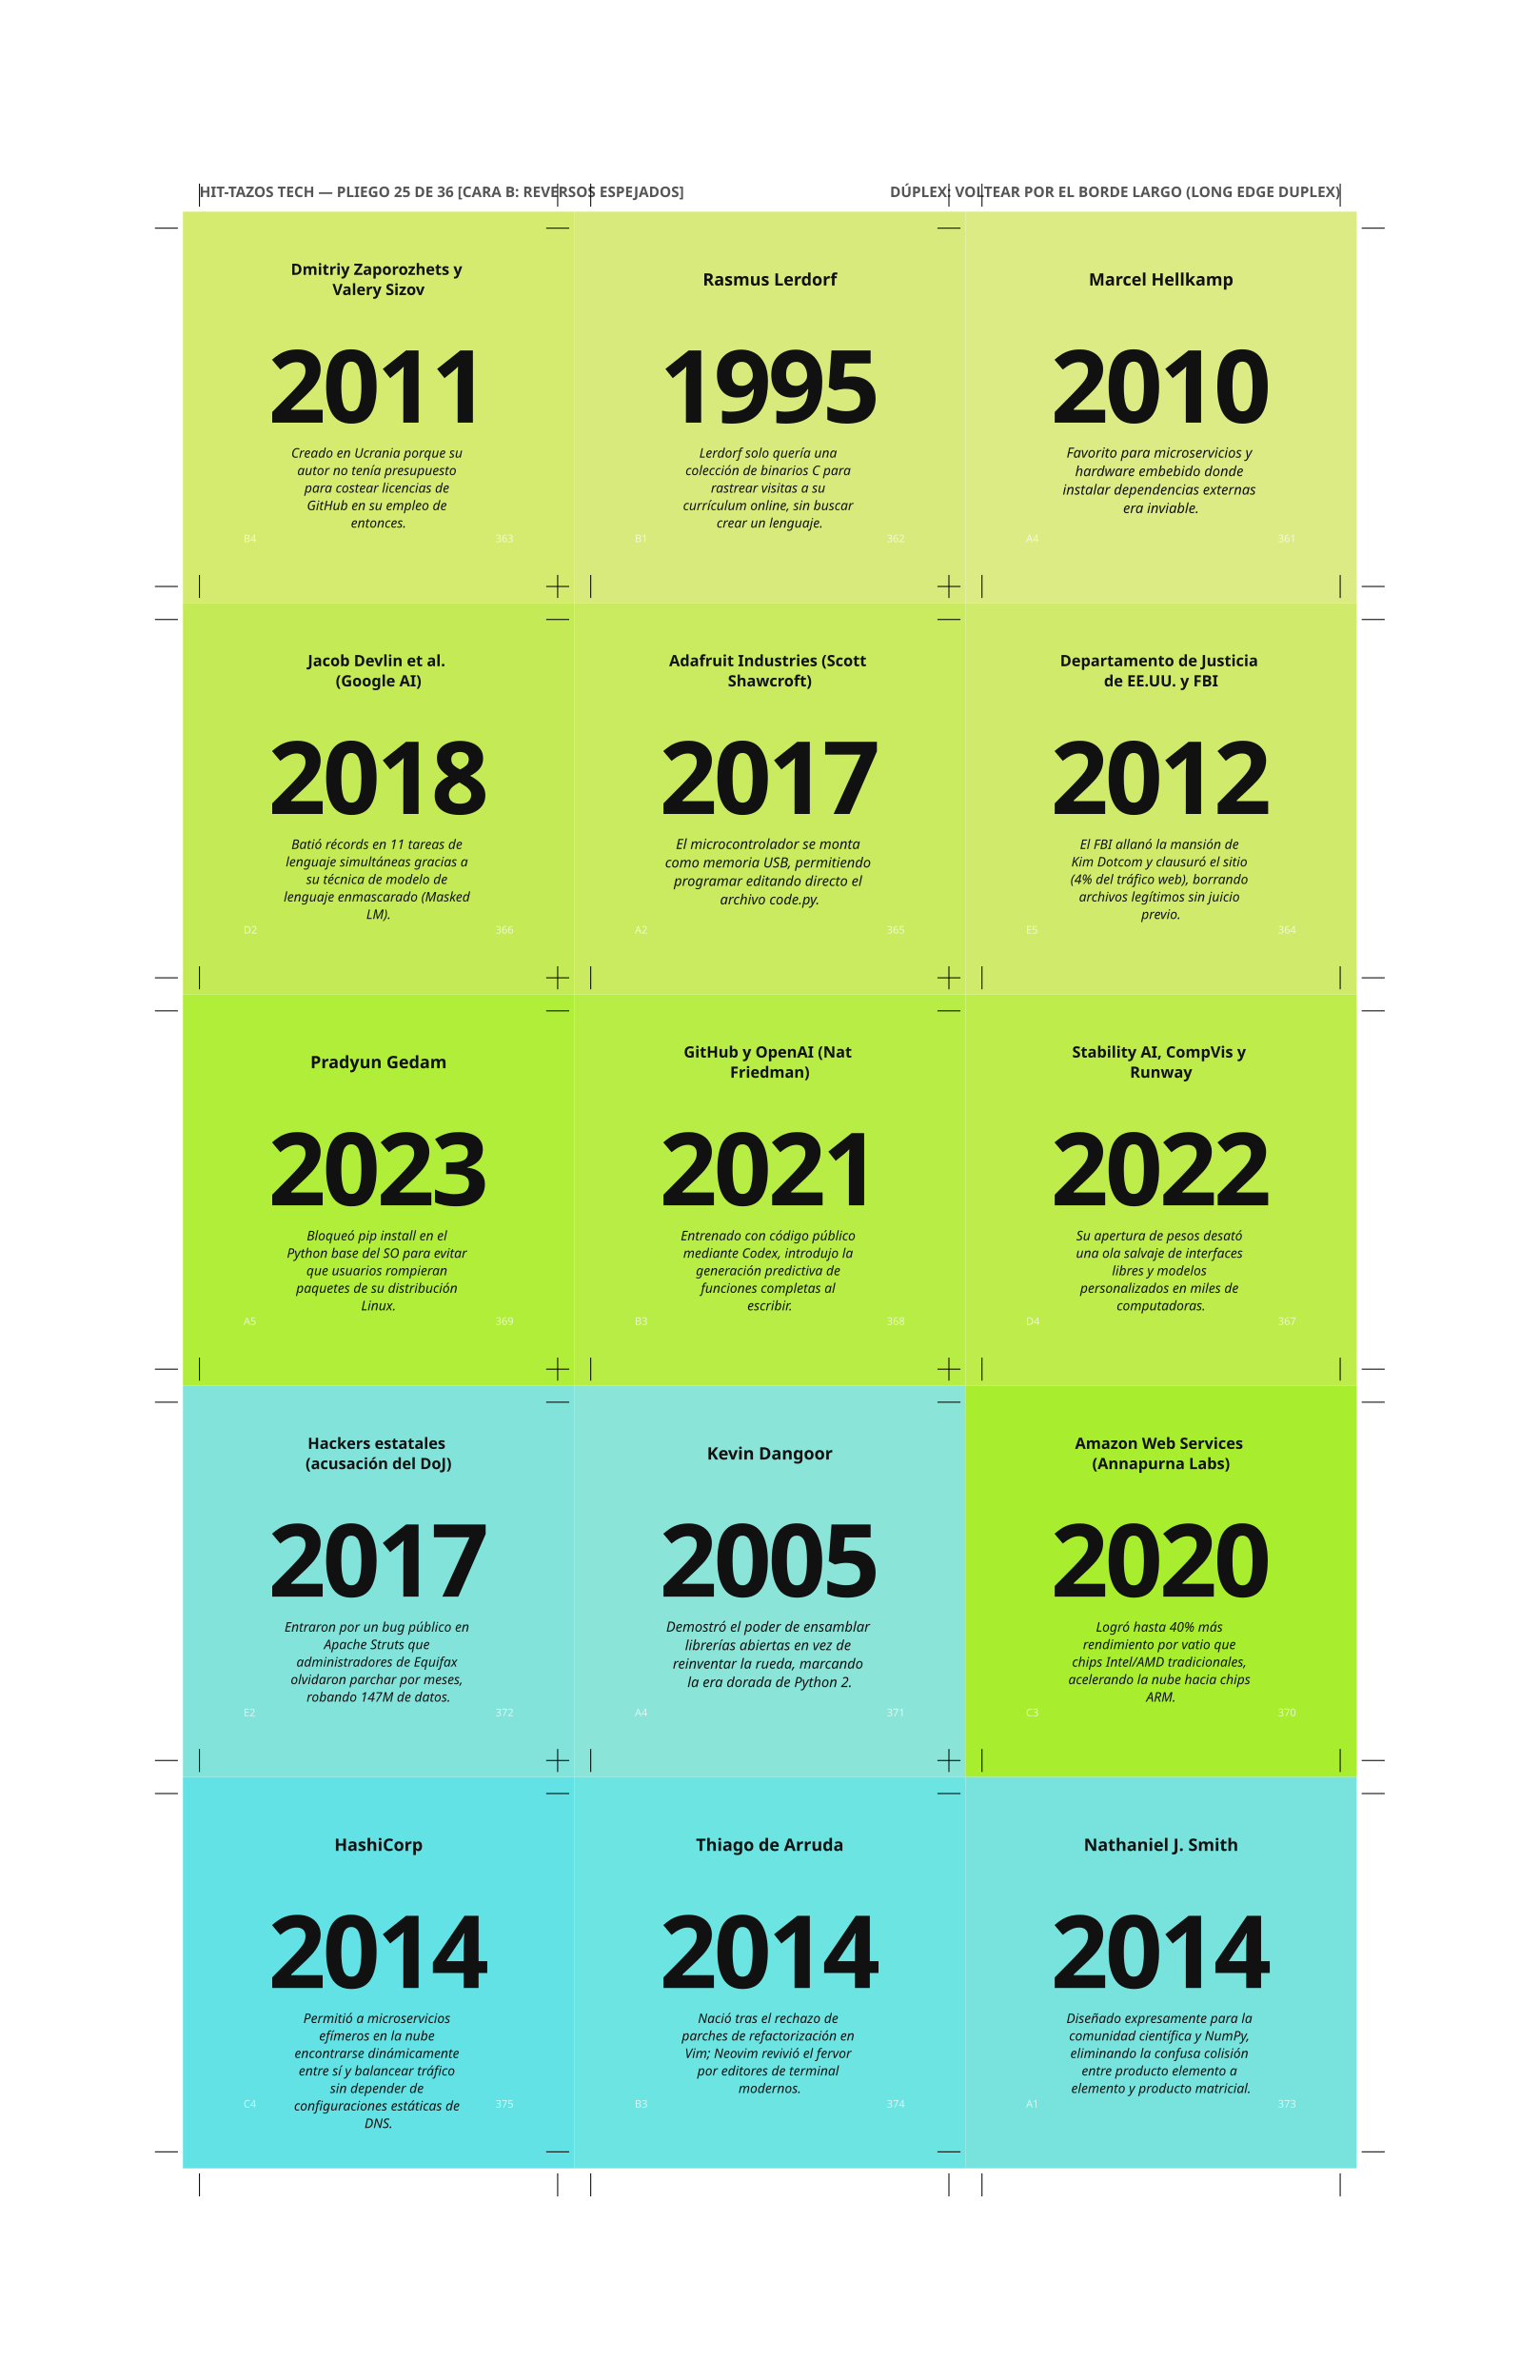
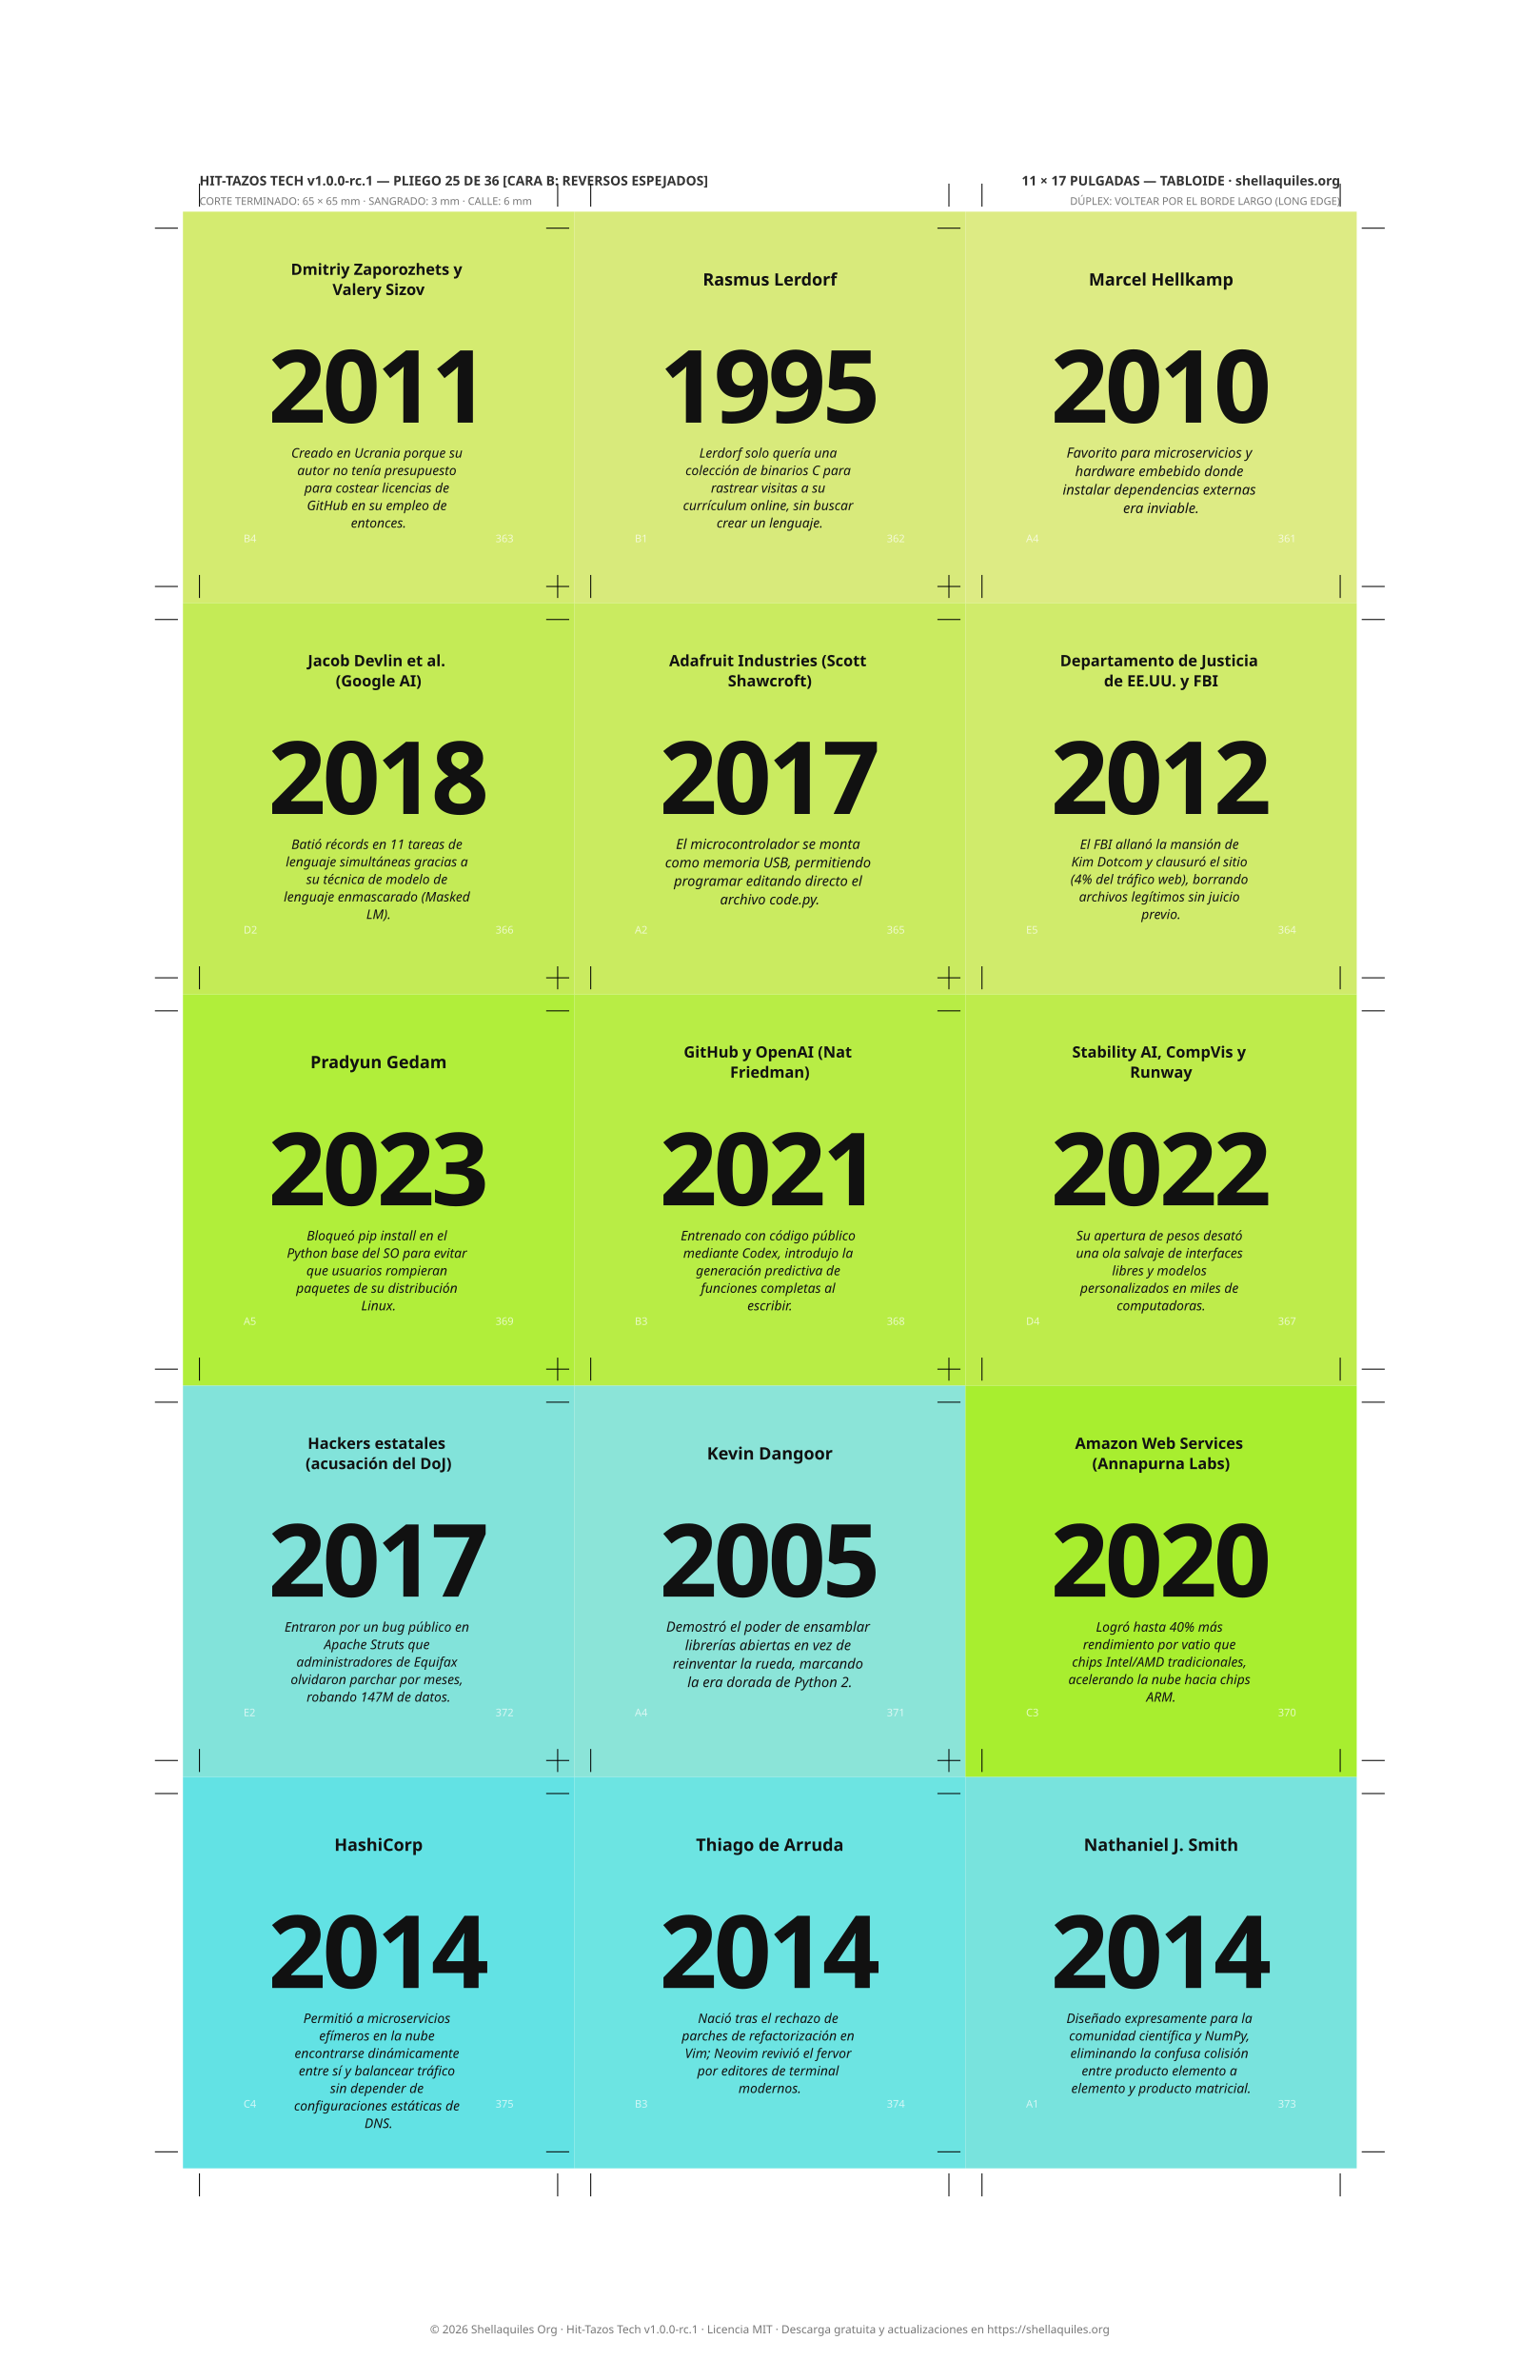
<svg xmlns="http://www.w3.org/2000/svg" width="279.4mm" height="431.8mm" viewBox="0 0 792 1224" style="background-color: #ffffff;">
  <g id="encabezado_pliego">
-     <text x="102.61" y="101.35" font-family="'Outfit', sans-serif" font-size="7.5" font-weight="700" fill="#555555">HIT-TAZOS TECH — PLIEGO 25 DE 36 [CARA B: REVERSOS ESPEJADOS]</text>
-     <text x="689.39" y="101.35" font-family="'Outfit', sans-serif" font-size="7.5" font-weight="700" fill="#555555" text-anchor="end">DÚPLEX: VOLTEAR POR EL BORDE LARGO (LONG EDGE DUPLEX)</text>
+     <text x="102.61" y="95.35" font-family="'Outfit', sans-serif" font-size="6.8" font-weight="700" fill="#333333">HIT-TAZOS TECH v1.0.0-rc.1 — PLIEGO 25 DE 36 [CARA B: REVERSOS ESPEJADOS]</text>
+     <text x="689.39" y="95.35" font-family="'Outfit', sans-serif" font-size="6.8" font-weight="700" fill="#333333" text-anchor="end">11 × 17 PULGADAS — TABLOIDE · shellaquiles.org</text>
+     <text x="102.61" y="105.35" font-family="'Outfit', sans-serif" font-size="5.4" font-weight="500" fill="#777777">CORTE TERMINADO: 65 × 65 mm · SANGRADO: 3 mm · CALLE: 6 mm</text>
+     <text x="689.39" y="105.35" font-family="'Outfit', sans-serif" font-size="5.4" font-weight="500" fill="#777777" text-anchor="end">DÚPLEX: VOLTEAR POR EL BORDE LARGO (LONG EDGE)</text>
  </g>
  <g id="tarjetas_reverso">
    <g id="carta_363_reverso">
      <g stroke="#000000" stroke-width="0.5" stroke-linecap="square">
        <line x1="79.94" y1="117.35" x2="91.28" y2="117.35" />
        <line x1="102.61" y1="94.68" x2="102.61" y2="106.02" />
        <line x1="298.20" y1="117.35" x2="309.54" y2="117.35" />
        <line x1="286.87" y1="94.68" x2="286.87" y2="106.02" />
        <line x1="79.94" y1="301.61" x2="91.28" y2="301.61" />
        <line x1="102.61" y1="312.94" x2="102.61" y2="324.28" />
        <line x1="298.20" y1="301.61" x2="309.54" y2="301.61" />
        <line x1="286.87" y1="312.94" x2="286.87" y2="324.28" />
      </g>
      <rect x="94.11" y="108.85" width="201.26" height="201.26" fill="#d4eb70" />
      <g transform="translate(102.61, 117.35)">
        <text font-family="'Outfit', sans-serif" font-size="8" font-weight="600" fill="#111111" text-anchor="middle">
          <tspan x="92.13" y="24">Dmitriy Zaporozhets y</tspan>
          <tspan x="92.13" y="34.4">Valery Sizov</tspan>
        </text>
        <text x="92.13" y="100" font-family="'Space Grotesk', sans-serif" font-size="52" font-weight="900" letter-spacing="-1.8" fill="#111111" text-anchor="middle">2011</text>
        <text font-family="'Outfit', sans-serif" font-size="6.8" font-weight="400" font-style="italic" fill="#111111" text-anchor="middle">
          <tspan x="92.13" y="118.0">Creado en Ucrania porque su</tspan>
          <tspan x="92.13" y="127.0">autor no tenía presupuesto</tspan>
          <tspan x="92.13" y="136.0">para costear licencias de</tspan>
          <tspan x="92.13" y="145.0">GitHub en su empleo de</tspan>
          <tspan x="92.13" y="154.0">entonces.</tspan>
        </text>
        <text x="22.68" y="161.5" font-family="'Outfit', sans-serif" font-size="5.4" font-weight="500" fill="rgba(255, 255, 255, 0.7)">B4</text>
        <text x="161.57" y="161.5" font-family="'Space Grotesk', sans-serif" font-size="5.4" font-weight="500" fill="rgba(255, 255, 255, 0.7)" text-anchor="end">363</text>
      </g>
    </g>
    <g id="carta_362_reverso">
      <g stroke="#000000" stroke-width="0.5" stroke-linecap="square">
        <line x1="281.20" y1="117.35" x2="292.54" y2="117.35" />
        <line x1="303.87" y1="94.68" x2="303.87" y2="106.02" />
        <line x1="499.46" y1="117.35" x2="510.80" y2="117.35" />
        <line x1="488.13" y1="94.68" x2="488.13" y2="106.02" />
        <line x1="281.20" y1="301.61" x2="292.54" y2="301.61" />
        <line x1="303.87" y1="312.94" x2="303.87" y2="324.28" />
        <line x1="499.46" y1="301.61" x2="510.80" y2="301.61" />
        <line x1="488.13" y1="312.94" x2="488.13" y2="324.28" />
      </g>
      <rect x="295.37" y="108.85" width="201.26" height="201.26" fill="#d8ea7b" />
      <g transform="translate(303.87, 117.35)">
        <text font-family="'Outfit', sans-serif" font-size="8.8" font-weight="600" fill="#111111" text-anchor="middle">
          <tspan x="92.13" y="29.5">Rasmus Lerdorf</tspan>
        </text>
        <text x="92.13" y="100" font-family="'Space Grotesk', sans-serif" font-size="52" font-weight="900" letter-spacing="-1.8" fill="#111111" text-anchor="middle">1995</text>
        <text font-family="'Outfit', sans-serif" font-size="6.8" font-weight="400" font-style="italic" fill="#111111" text-anchor="middle">
          <tspan x="92.13" y="118.0">Lerdorf solo quería una</tspan>
          <tspan x="92.13" y="127.0">colección de binarios C para</tspan>
          <tspan x="92.13" y="136.0">rastrear visitas a su</tspan>
          <tspan x="92.13" y="145.0">currículum online, sin buscar</tspan>
          <tspan x="92.13" y="154.0">crear un lenguaje.</tspan>
        </text>
        <text x="22.68" y="161.5" font-family="'Outfit', sans-serif" font-size="5.4" font-weight="500" fill="rgba(255, 255, 255, 0.7)">B1</text>
        <text x="161.57" y="161.5" font-family="'Space Grotesk', sans-serif" font-size="5.4" font-weight="500" fill="rgba(255, 255, 255, 0.7)" text-anchor="end">362</text>
      </g>
    </g>
    <g id="carta_361_reverso">
      <g stroke="#000000" stroke-width="0.5" stroke-linecap="square">
        <line x1="482.46" y1="117.35" x2="493.80" y2="117.35" />
        <line x1="505.13" y1="94.68" x2="505.13" y2="106.02" />
        <line x1="700.72" y1="117.35" x2="712.06" y2="117.35" />
        <line x1="689.39" y1="94.68" x2="689.39" y2="106.02" />
        <line x1="482.46" y1="301.61" x2="493.80" y2="301.61" />
        <line x1="505.13" y1="312.94" x2="505.13" y2="324.28" />
        <line x1="700.72" y1="301.61" x2="712.06" y2="301.61" />
        <line x1="689.39" y1="312.94" x2="689.39" y2="324.28" />
      </g>
      <rect x="496.63" y="108.85" width="201.26" height="201.26" fill="#ddeb84" />
      <g transform="translate(505.13, 117.35)">
        <text font-family="'Outfit', sans-serif" font-size="8.8" font-weight="600" fill="#111111" text-anchor="middle">
          <tspan x="92.13" y="29.5">Marcel Hellkamp</tspan>
        </text>
        <text x="92.13" y="100" font-family="'Space Grotesk', sans-serif" font-size="52" font-weight="900" letter-spacing="-1.8" fill="#111111" text-anchor="middle">2010</text>
        <text font-family="'Outfit', sans-serif" font-size="7.2" font-weight="400" font-style="italic" fill="#111111" text-anchor="middle">
          <tspan x="92.13" y="118.0">Favorito para microservicios y</tspan>
          <tspan x="92.13" y="127.5">hardware embebido donde</tspan>
          <tspan x="92.13" y="137.0">instalar dependencias externas</tspan>
          <tspan x="92.13" y="146.5">era inviable.</tspan>
        </text>
        <text x="22.68" y="161.5" font-family="'Outfit', sans-serif" font-size="5.4" font-weight="500" fill="rgba(255, 255, 255, 0.7)">A4</text>
        <text x="161.57" y="161.5" font-family="'Space Grotesk', sans-serif" font-size="5.4" font-weight="500" fill="rgba(255, 255, 255, 0.7)" text-anchor="end">361</text>
      </g>
    </g>
    <g id="carta_366_reverso">
      <g stroke="#000000" stroke-width="0.5" stroke-linecap="square">
        <line x1="79.94" y1="318.61" x2="91.28" y2="318.61" />
        <line x1="102.61" y1="295.94" x2="102.61" y2="307.28" />
        <line x1="298.20" y1="318.61" x2="309.54" y2="318.61" />
        <line x1="286.87" y1="295.94" x2="286.87" y2="307.28" />
        <line x1="79.94" y1="502.87" x2="91.28" y2="502.87" />
        <line x1="102.61" y1="514.20" x2="102.61" y2="525.54" />
        <line x1="298.20" y1="502.87" x2="309.54" y2="502.87" />
        <line x1="286.87" y1="514.20" x2="286.87" y2="525.54" />
      </g>
      <rect x="94.11" y="310.11" width="201.26" height="201.26" fill="#c4eb56" />
      <g transform="translate(102.61, 318.61)">
        <text font-family="'Outfit', sans-serif" font-size="8" font-weight="600" fill="#111111" text-anchor="middle">
          <tspan x="92.13" y="24">Jacob Devlin et al.</tspan>
          <tspan x="92.13" y="34.4">(Google AI)</tspan>
        </text>
        <text x="92.13" y="100" font-family="'Space Grotesk', sans-serif" font-size="52" font-weight="900" letter-spacing="-1.8" fill="#111111" text-anchor="middle">2018</text>
        <text font-family="'Outfit', sans-serif" font-size="6.8" font-weight="400" font-style="italic" fill="#111111" text-anchor="middle">
          <tspan x="92.13" y="118.0">Batió récords en 11 tareas de</tspan>
          <tspan x="92.13" y="127.0">lenguaje simultáneas gracias a</tspan>
          <tspan x="92.13" y="136.0">su técnica de modelo de</tspan>
          <tspan x="92.13" y="145.0">lenguaje enmascarado (Masked</tspan>
          <tspan x="92.13" y="154.0">LM).</tspan>
        </text>
        <text x="22.68" y="161.5" font-family="'Outfit', sans-serif" font-size="5.4" font-weight="500" fill="rgba(255, 255, 255, 0.7)">D2</text>
        <text x="161.57" y="161.5" font-family="'Space Grotesk', sans-serif" font-size="5.4" font-weight="500" fill="rgba(255, 255, 255, 0.7)" text-anchor="end">366</text>
      </g>
    </g>
    <g id="carta_365_reverso">
      <g stroke="#000000" stroke-width="0.5" stroke-linecap="square">
        <line x1="281.20" y1="318.61" x2="292.54" y2="318.61" />
        <line x1="303.87" y1="295.94" x2="303.87" y2="307.28" />
        <line x1="499.46" y1="318.61" x2="510.80" y2="318.61" />
        <line x1="488.13" y1="295.94" x2="488.13" y2="307.28" />
        <line x1="281.20" y1="502.87" x2="292.54" y2="502.87" />
        <line x1="303.87" y1="514.20" x2="303.87" y2="525.54" />
        <line x1="499.46" y1="502.87" x2="510.80" y2="502.87" />
        <line x1="488.13" y1="514.20" x2="488.13" y2="525.54" />
      </g>
      <rect x="295.37" y="310.11" width="201.26" height="201.26" fill="#caeb60" />
      <g transform="translate(303.87, 318.61)">
        <text font-family="'Outfit', sans-serif" font-size="8" font-weight="600" fill="#111111" text-anchor="middle">
          <tspan x="92.13" y="24">Adafruit Industries (Scott</tspan>
          <tspan x="92.13" y="34.4">Shawcroft)</tspan>
        </text>
        <text x="92.13" y="100" font-family="'Space Grotesk', sans-serif" font-size="52" font-weight="900" letter-spacing="-1.8" fill="#111111" text-anchor="middle">2017</text>
        <text font-family="'Outfit', sans-serif" font-size="7.2" font-weight="400" font-style="italic" fill="#111111" text-anchor="middle">
          <tspan x="92.13" y="118.0">El microcontrolador se monta</tspan>
          <tspan x="92.13" y="127.5">como memoria USB, permitiendo</tspan>
          <tspan x="92.13" y="137.0">programar editando directo el</tspan>
          <tspan x="92.13" y="146.5">archivo code.py.</tspan>
        </text>
        <text x="22.68" y="161.5" font-family="'Outfit', sans-serif" font-size="5.4" font-weight="500" fill="rgba(255, 255, 255, 0.7)">A2</text>
        <text x="161.57" y="161.5" font-family="'Space Grotesk', sans-serif" font-size="5.4" font-weight="500" fill="rgba(255, 255, 255, 0.7)" text-anchor="end">365</text>
      </g>
    </g>
    <g id="carta_364_reverso">
      <g stroke="#000000" stroke-width="0.5" stroke-linecap="square">
        <line x1="482.46" y1="318.61" x2="493.80" y2="318.61" />
        <line x1="505.13" y1="295.94" x2="505.13" y2="307.28" />
        <line x1="700.72" y1="318.61" x2="712.06" y2="318.61" />
        <line x1="689.39" y1="295.94" x2="689.39" y2="307.28" />
        <line x1="482.46" y1="502.87" x2="493.80" y2="502.87" />
        <line x1="505.13" y1="514.20" x2="505.13" y2="525.54" />
        <line x1="700.72" y1="502.87" x2="712.06" y2="502.87" />
        <line x1="689.39" y1="514.20" x2="689.39" y2="525.54" />
      </g>
      <rect x="496.63" y="310.11" width="201.26" height="201.26" fill="#d0eb6b" />
      <g transform="translate(505.13, 318.61)">
        <text font-family="'Outfit', sans-serif" font-size="8" font-weight="600" fill="#111111" text-anchor="middle">
          <tspan x="92.13" y="24">Departamento de Justicia</tspan>
          <tspan x="92.13" y="34.4">de EE.UU. y FBI</tspan>
        </text>
        <text x="92.13" y="100" font-family="'Space Grotesk', sans-serif" font-size="52" font-weight="900" letter-spacing="-1.8" fill="#111111" text-anchor="middle">2012</text>
        <text font-family="'Outfit', sans-serif" font-size="6.8" font-weight="400" font-style="italic" fill="#111111" text-anchor="middle">
          <tspan x="92.13" y="118.0">El FBI allanó la mansión de</tspan>
          <tspan x="92.13" y="127.0">Kim Dotcom y clausuró el sitio</tspan>
          <tspan x="92.13" y="136.0">(4% del tráfico web), borrando</tspan>
          <tspan x="92.13" y="145.0">archivos legítimos sin juicio</tspan>
          <tspan x="92.13" y="154.0">previo.</tspan>
        </text>
        <text x="22.68" y="161.5" font-family="'Outfit', sans-serif" font-size="5.4" font-weight="500" fill="rgba(255, 255, 255, 0.7)">E5</text>
        <text x="161.57" y="161.5" font-family="'Space Grotesk', sans-serif" font-size="5.4" font-weight="500" fill="rgba(255, 255, 255, 0.7)" text-anchor="end">364</text>
      </g>
    </g>
    <g id="carta_369_reverso">
      <g stroke="#000000" stroke-width="0.5" stroke-linecap="square">
        <line x1="79.94" y1="519.87" x2="91.28" y2="519.87" />
        <line x1="102.61" y1="497.20" x2="102.61" y2="508.54" />
        <line x1="298.20" y1="519.87" x2="309.54" y2="519.87" />
        <line x1="286.87" y1="497.20" x2="286.87" y2="508.54" />
        <line x1="79.94" y1="704.13" x2="91.28" y2="704.13" />
        <line x1="102.61" y1="715.46" x2="102.61" y2="726.80" />
        <line x1="298.20" y1="704.13" x2="309.54" y2="704.13" />
        <line x1="286.87" y1="715.46" x2="286.87" y2="726.80" />
      </g>
      <rect x="94.11" y="511.37" width="201.26" height="201.26" fill="#b1ee3a" />
      <g transform="translate(102.61, 519.87)">
        <text font-family="'Outfit', sans-serif" font-size="8.8" font-weight="600" fill="#111111" text-anchor="middle">
          <tspan x="92.13" y="29.5">Pradyun Gedam</tspan>
        </text>
        <text x="92.13" y="100" font-family="'Space Grotesk', sans-serif" font-size="52" font-weight="900" letter-spacing="-1.8" fill="#111111" text-anchor="middle">2023</text>
        <text font-family="'Outfit', sans-serif" font-size="6.8" font-weight="400" font-style="italic" fill="#111111" text-anchor="middle">
          <tspan x="92.13" y="118.0">Bloqueó pip install en el</tspan>
          <tspan x="92.13" y="127.0">Python base del SO para evitar</tspan>
          <tspan x="92.13" y="136.0">que usuarios rompieran</tspan>
          <tspan x="92.13" y="145.0">paquetes de su distribución</tspan>
          <tspan x="92.13" y="154.0">Linux.</tspan>
        </text>
        <text x="22.68" y="161.5" font-family="'Outfit', sans-serif" font-size="5.4" font-weight="500" fill="rgba(255, 255, 255, 0.7)">A5</text>
        <text x="161.57" y="161.5" font-family="'Space Grotesk', sans-serif" font-size="5.4" font-weight="500" fill="rgba(255, 255, 255, 0.7)" text-anchor="end">369</text>
      </g>
    </g>
    <g id="carta_368_reverso">
      <g stroke="#000000" stroke-width="0.5" stroke-linecap="square">
        <line x1="281.20" y1="519.87" x2="292.54" y2="519.87" />
        <line x1="303.87" y1="497.20" x2="303.87" y2="508.54" />
        <line x1="499.46" y1="519.87" x2="510.80" y2="519.87" />
        <line x1="488.13" y1="497.20" x2="488.13" y2="508.54" />
        <line x1="281.20" y1="704.13" x2="292.54" y2="704.13" />
        <line x1="303.87" y1="715.46" x2="303.87" y2="726.80" />
        <line x1="499.46" y1="704.13" x2="510.80" y2="704.13" />
        <line x1="488.13" y1="715.46" x2="488.13" y2="726.80" />
      </g>
      <rect x="295.37" y="511.37" width="201.26" height="201.26" fill="#b8ed45" />
      <g transform="translate(303.87, 519.87)">
        <text font-family="'Outfit', sans-serif" font-size="8" font-weight="600" fill="#111111" text-anchor="middle">
          <tspan x="92.13" y="24">GitHub y OpenAI (Nat</tspan>
          <tspan x="92.13" y="34.4">Friedman)</tspan>
        </text>
        <text x="92.13" y="100" font-family="'Space Grotesk', sans-serif" font-size="52" font-weight="900" letter-spacing="-1.8" fill="#111111" text-anchor="middle">2021</text>
        <text font-family="'Outfit', sans-serif" font-size="6.8" font-weight="400" font-style="italic" fill="#111111" text-anchor="middle">
          <tspan x="92.13" y="118.0">Entrenado con código público</tspan>
          <tspan x="92.13" y="127.0">mediante Codex, introdujo la</tspan>
          <tspan x="92.13" y="136.0">generación predictiva de</tspan>
          <tspan x="92.13" y="145.0">funciones completas al</tspan>
          <tspan x="92.13" y="154.0">escribir.</tspan>
        </text>
        <text x="22.68" y="161.5" font-family="'Outfit', sans-serif" font-size="5.4" font-weight="500" fill="rgba(255, 255, 255, 0.7)">B3</text>
        <text x="161.57" y="161.5" font-family="'Space Grotesk', sans-serif" font-size="5.4" font-weight="500" fill="rgba(255, 255, 255, 0.7)" text-anchor="end">368</text>
      </g>
    </g>
    <g id="carta_367_reverso">
      <g stroke="#000000" stroke-width="0.5" stroke-linecap="square">
        <line x1="482.46" y1="519.87" x2="493.80" y2="519.87" />
        <line x1="505.13" y1="497.20" x2="505.13" y2="508.54" />
        <line x1="700.72" y1="519.87" x2="712.06" y2="519.87" />
        <line x1="689.39" y1="497.20" x2="689.39" y2="508.54" />
        <line x1="482.46" y1="704.13" x2="493.80" y2="704.13" />
        <line x1="505.13" y1="715.46" x2="505.13" y2="726.80" />
        <line x1="700.72" y1="704.13" x2="712.06" y2="704.13" />
        <line x1="689.39" y1="715.46" x2="689.39" y2="726.80" />
      </g>
      <rect x="496.63" y="511.37" width="201.26" height="201.26" fill="#beec4b" />
      <g transform="translate(505.13, 519.87)">
        <text font-family="'Outfit', sans-serif" font-size="8" font-weight="600" fill="#111111" text-anchor="middle">
          <tspan x="92.13" y="24">Stability AI, CompVis y</tspan>
          <tspan x="92.13" y="34.4">Runway</tspan>
        </text>
        <text x="92.13" y="100" font-family="'Space Grotesk', sans-serif" font-size="52" font-weight="900" letter-spacing="-1.8" fill="#111111" text-anchor="middle">2022</text>
        <text font-family="'Outfit', sans-serif" font-size="6.8" font-weight="400" font-style="italic" fill="#111111" text-anchor="middle">
          <tspan x="92.13" y="118.0">Su apertura de pesos desató</tspan>
          <tspan x="92.13" y="127.0">una ola salvaje de interfaces</tspan>
          <tspan x="92.13" y="136.0">libres y modelos</tspan>
          <tspan x="92.13" y="145.0">personalizados en miles de</tspan>
          <tspan x="92.13" y="154.0">computadoras.</tspan>
        </text>
        <text x="22.68" y="161.5" font-family="'Outfit', sans-serif" font-size="5.4" font-weight="500" fill="rgba(255, 255, 255, 0.7)">D4</text>
        <text x="161.57" y="161.5" font-family="'Space Grotesk', sans-serif" font-size="5.4" font-weight="500" fill="rgba(255, 255, 255, 0.7)" text-anchor="end">367</text>
      </g>
    </g>
    <g id="carta_372_reverso">
      <g stroke="#000000" stroke-width="0.5" stroke-linecap="square">
        <line x1="79.94" y1="721.13" x2="91.28" y2="721.13" />
        <line x1="102.61" y1="698.46" x2="102.61" y2="709.80" />
        <line x1="298.20" y1="721.13" x2="309.54" y2="721.13" />
        <line x1="286.87" y1="698.46" x2="286.87" y2="709.80" />
        <line x1="79.94" y1="905.39" x2="91.28" y2="905.39" />
        <line x1="102.61" y1="916.72" x2="102.61" y2="928.06" />
        <line x1="298.20" y1="905.39" x2="309.54" y2="905.39" />
        <line x1="286.87" y1="916.72" x2="286.87" y2="928.06" />
      </g>
      <rect x="94.11" y="712.63" width="201.26" height="201.26" fill="#82e3da" />
      <g transform="translate(102.61, 721.13)">
        <text font-family="'Outfit', sans-serif" font-size="8" font-weight="600" fill="#111111" text-anchor="middle">
          <tspan x="92.13" y="24">Hackers estatales</tspan>
          <tspan x="92.13" y="34.4">(acusación del DoJ)</tspan>
        </text>
        <text x="92.13" y="100" font-family="'Space Grotesk', sans-serif" font-size="52" font-weight="900" letter-spacing="-1.8" fill="#111111" text-anchor="middle">2017</text>
        <text font-family="'Outfit', sans-serif" font-size="6.8" font-weight="400" font-style="italic" fill="#111111" text-anchor="middle">
          <tspan x="92.13" y="118.0">Entraron por un bug público en</tspan>
          <tspan x="92.13" y="127.0">Apache Struts que</tspan>
          <tspan x="92.13" y="136.0">administradores de Equifax</tspan>
          <tspan x="92.13" y="145.0">olvidaron parchar por meses,</tspan>
          <tspan x="92.13" y="154.0">robando 147M de datos.</tspan>
        </text>
        <text x="22.68" y="161.5" font-family="'Outfit', sans-serif" font-size="5.4" font-weight="500" fill="rgba(255, 255, 255, 0.7)">E2</text>
        <text x="161.57" y="161.5" font-family="'Space Grotesk', sans-serif" font-size="5.4" font-weight="500" fill="rgba(255, 255, 255, 0.7)" text-anchor="end">372</text>
      </g>
    </g>
    <g id="carta_371_reverso">
      <g stroke="#000000" stroke-width="0.5" stroke-linecap="square">
        <line x1="281.20" y1="721.13" x2="292.54" y2="721.13" />
        <line x1="303.87" y1="698.46" x2="303.87" y2="709.80" />
        <line x1="499.46" y1="721.13" x2="510.80" y2="721.13" />
        <line x1="488.13" y1="698.46" x2="488.13" y2="709.80" />
        <line x1="281.20" y1="905.39" x2="292.54" y2="905.39" />
        <line x1="303.87" y1="916.72" x2="303.87" y2="928.06" />
        <line x1="499.46" y1="905.39" x2="510.80" y2="905.39" />
        <line x1="488.13" y1="916.72" x2="488.13" y2="928.06" />
      </g>
      <rect x="295.37" y="712.63" width="201.26" height="201.26" fill="#8be4d8" />
      <g transform="translate(303.87, 721.13)">
        <text font-family="'Outfit', sans-serif" font-size="8.8" font-weight="600" fill="#111111" text-anchor="middle">
          <tspan x="92.13" y="29.5">Kevin Dangoor</tspan>
        </text>
        <text x="92.13" y="100" font-family="'Space Grotesk', sans-serif" font-size="52" font-weight="900" letter-spacing="-1.8" fill="#111111" text-anchor="middle">2005</text>
        <text font-family="'Outfit', sans-serif" font-size="7.2" font-weight="400" font-style="italic" fill="#111111" text-anchor="middle">
          <tspan x="92.13" y="118.0">Demostró el poder de ensamblar</tspan>
          <tspan x="92.13" y="127.5">librerías abiertas en vez de</tspan>
          <tspan x="92.13" y="137.0">reinventar la rueda, marcando</tspan>
          <tspan x="92.13" y="146.5">la era dorada de Python 2.</tspan>
        </text>
        <text x="22.68" y="161.5" font-family="'Outfit', sans-serif" font-size="5.4" font-weight="500" fill="rgba(255, 255, 255, 0.7)">A4</text>
        <text x="161.57" y="161.5" font-family="'Space Grotesk', sans-serif" font-size="5.4" font-weight="500" fill="rgba(255, 255, 255, 0.7)" text-anchor="end">371</text>
      </g>
    </g>
    <g id="carta_370_reverso">
      <g stroke="#000000" stroke-width="0.5" stroke-linecap="square">
        <line x1="482.46" y1="721.13" x2="493.80" y2="721.13" />
        <line x1="505.13" y1="698.46" x2="505.13" y2="709.80" />
        <line x1="700.72" y1="721.13" x2="712.06" y2="721.13" />
        <line x1="689.39" y1="698.46" x2="689.39" y2="709.80" />
        <line x1="482.46" y1="905.39" x2="493.80" y2="905.39" />
        <line x1="505.13" y1="916.72" x2="505.13" y2="928.06" />
        <line x1="700.72" y1="905.39" x2="712.06" y2="905.39" />
        <line x1="689.39" y1="916.72" x2="689.39" y2="928.06" />
      </g>
      <rect x="496.63" y="712.63" width="201.26" height="201.26" fill="#a8ee2f" />
      <g transform="translate(505.13, 721.13)">
        <text font-family="'Outfit', sans-serif" font-size="8" font-weight="600" fill="#111111" text-anchor="middle">
          <tspan x="92.13" y="24">Amazon Web Services</tspan>
          <tspan x="92.13" y="34.4">(Annapurna Labs)</tspan>
        </text>
        <text x="92.13" y="100" font-family="'Space Grotesk', sans-serif" font-size="52" font-weight="900" letter-spacing="-1.8" fill="#111111" text-anchor="middle">2020</text>
        <text font-family="'Outfit', sans-serif" font-size="6.8" font-weight="400" font-style="italic" fill="#111111" text-anchor="middle">
          <tspan x="92.13" y="118.0">Logró hasta 40% más</tspan>
          <tspan x="92.13" y="127.0">rendimiento por vatio que</tspan>
          <tspan x="92.13" y="136.0">chips Intel/AMD tradicionales,</tspan>
          <tspan x="92.13" y="145.0">acelerando la nube hacia chips</tspan>
          <tspan x="92.13" y="154.0">ARM.</tspan>
        </text>
        <text x="22.68" y="161.5" font-family="'Outfit', sans-serif" font-size="5.4" font-weight="500" fill="rgba(255, 255, 255, 0.7)">C3</text>
        <text x="161.57" y="161.5" font-family="'Space Grotesk', sans-serif" font-size="5.4" font-weight="500" fill="rgba(255, 255, 255, 0.7)" text-anchor="end">370</text>
      </g>
    </g>
    <g id="carta_375_reverso">
      <g stroke="#000000" stroke-width="0.5" stroke-linecap="square">
        <line x1="79.94" y1="922.39" x2="91.28" y2="922.39" />
        <line x1="102.61" y1="899.72" x2="102.61" y2="911.06" />
        <line x1="298.20" y1="922.39" x2="309.54" y2="922.39" />
        <line x1="286.87" y1="899.72" x2="286.87" y2="911.06" />
        <line x1="79.94" y1="1106.65" x2="91.28" y2="1106.65" />
        <line x1="102.61" y1="1117.98" x2="102.61" y2="1129.32" />
        <line x1="298.20" y1="1106.65" x2="309.54" y2="1106.65" />
        <line x1="286.87" y1="1117.98" x2="286.87" y2="1129.32" />
      </g>
      <rect x="94.11" y="913.89" width="201.26" height="201.26" fill="#62e2e4" />
      <g transform="translate(102.61, 922.39)">
        <text font-family="'Outfit', sans-serif" font-size="8.8" font-weight="600" fill="#111111" text-anchor="middle">
          <tspan x="92.13" y="29.5">HashiCorp</tspan>
        </text>
        <text x="92.13" y="100" font-family="'Space Grotesk', sans-serif" font-size="52" font-weight="900" letter-spacing="-1.8" fill="#111111" text-anchor="middle">2014</text>
        <text font-family="'Outfit', sans-serif" font-size="6.8" font-weight="400" font-style="italic" fill="#111111" text-anchor="middle">
          <tspan x="92.13" y="118.0">Permitió a microservicios</tspan>
          <tspan x="92.13" y="127.0">efímeros en la nube</tspan>
          <tspan x="92.13" y="136.0">encontrarse dinámicamente</tspan>
          <tspan x="92.13" y="145.0">entre sí y balancear tráfico</tspan>
          <tspan x="92.13" y="154.0">sin depender de</tspan>
          <tspan x="92.13" y="163.0">configuraciones estáticas de</tspan>
          <tspan x="92.13" y="172.0">DNS.</tspan>
        </text>
        <text x="22.68" y="161.5" font-family="'Outfit', sans-serif" font-size="5.4" font-weight="500" fill="rgba(255, 255, 255, 0.7)">C4</text>
        <text x="161.57" y="161.5" font-family="'Space Grotesk', sans-serif" font-size="5.4" font-weight="500" fill="rgba(255, 255, 255, 0.7)" text-anchor="end">375</text>
      </g>
    </g>
    <g id="carta_374_reverso">
      <g stroke="#000000" stroke-width="0.5" stroke-linecap="square">
        <line x1="281.20" y1="922.39" x2="292.54" y2="922.39" />
        <line x1="303.87" y1="899.72" x2="303.87" y2="911.06" />
        <line x1="499.46" y1="922.39" x2="510.80" y2="922.39" />
        <line x1="488.13" y1="899.72" x2="488.13" y2="911.06" />
        <line x1="281.20" y1="1106.65" x2="292.54" y2="1106.65" />
        <line x1="303.87" y1="1117.98" x2="303.87" y2="1129.32" />
        <line x1="499.46" y1="1106.65" x2="510.80" y2="1106.65" />
        <line x1="488.13" y1="1117.98" x2="488.13" y2="1129.32" />
      </g>
      <rect x="295.37" y="913.89" width="201.26" height="201.26" fill="#6ce4e2" />
      <g transform="translate(303.87, 922.39)">
        <text font-family="'Outfit', sans-serif" font-size="8.8" font-weight="600" fill="#111111" text-anchor="middle">
          <tspan x="92.13" y="29.5">Thiago de Arruda</tspan>
        </text>
        <text x="92.13" y="100" font-family="'Space Grotesk', sans-serif" font-size="52" font-weight="900" letter-spacing="-1.8" fill="#111111" text-anchor="middle">2014</text>
        <text font-family="'Outfit', sans-serif" font-size="6.8" font-weight="400" font-style="italic" fill="#111111" text-anchor="middle">
          <tspan x="92.13" y="118.0">Nació tras el rechazo de</tspan>
          <tspan x="92.13" y="127.0">parches de refactorización en</tspan>
          <tspan x="92.13" y="136.0">Vim; Neovim revivió el fervor</tspan>
          <tspan x="92.13" y="145.0">por editores de terminal</tspan>
          <tspan x="92.13" y="154.0">modernos.</tspan>
        </text>
        <text x="22.68" y="161.5" font-family="'Outfit', sans-serif" font-size="5.4" font-weight="500" fill="rgba(255, 255, 255, 0.7)">B3</text>
        <text x="161.57" y="161.5" font-family="'Space Grotesk', sans-serif" font-size="5.4" font-weight="500" fill="rgba(255, 255, 255, 0.7)" text-anchor="end">374</text>
      </g>
    </g>
    <g id="carta_373_reverso">
      <g stroke="#000000" stroke-width="0.5" stroke-linecap="square">
        <line x1="482.46" y1="922.39" x2="493.80" y2="922.39" />
        <line x1="505.13" y1="899.72" x2="505.13" y2="911.06" />
        <line x1="700.72" y1="922.39" x2="712.06" y2="922.39" />
        <line x1="689.39" y1="899.72" x2="689.39" y2="911.06" />
        <line x1="482.46" y1="1106.65" x2="493.80" y2="1106.65" />
        <line x1="505.13" y1="1117.98" x2="505.13" y2="1129.32" />
        <line x1="700.72" y1="1106.65" x2="712.06" y2="1106.65" />
        <line x1="689.39" y1="1117.98" x2="689.39" y2="1129.32" />
      </g>
      <rect x="496.63" y="913.89" width="201.26" height="201.26" fill="#78e3dd" />
      <g transform="translate(505.13, 922.39)">
        <text font-family="'Outfit', sans-serif" font-size="8.8" font-weight="600" fill="#111111" text-anchor="middle">
          <tspan x="92.13" y="29.5">Nathaniel J. Smith</tspan>
        </text>
        <text x="92.13" y="100" font-family="'Space Grotesk', sans-serif" font-size="52" font-weight="900" letter-spacing="-1.8" fill="#111111" text-anchor="middle">2014</text>
        <text font-family="'Outfit', sans-serif" font-size="6.8" font-weight="400" font-style="italic" fill="#111111" text-anchor="middle">
          <tspan x="92.13" y="118.0">Diseñado expresamente para la</tspan>
          <tspan x="92.13" y="127.0">comunidad científica y NumPy,</tspan>
          <tspan x="92.13" y="136.0">eliminando la confusa colisión</tspan>
          <tspan x="92.13" y="145.0">entre producto elemento a</tspan>
          <tspan x="92.13" y="154.0">elemento y producto matricial.</tspan>
        </text>
        <text x="22.68" y="161.5" font-family="'Outfit', sans-serif" font-size="5.4" font-weight="500" fill="rgba(255, 255, 255, 0.7)">A1</text>
        <text x="161.57" y="161.5" font-family="'Space Grotesk', sans-serif" font-size="5.4" font-weight="500" fill="rgba(255, 255, 255, 0.7)" text-anchor="end">373</text>
      </g>
    </g>
  </g>
+   <g id="pie_pliego">
+     <text x="396.00" y="1200.00" font-family="'Outfit', sans-serif" font-size="5.8" font-weight="500" fill="#777777" text-anchor="middle">© 2026 Shellaquiles Org · Hit-Tazos Tech v1.0.0-rc.1 · Licencia MIT · Descarga gratuita y actualizaciones en https://shellaquiles.org</text>
+   </g>
</svg>
